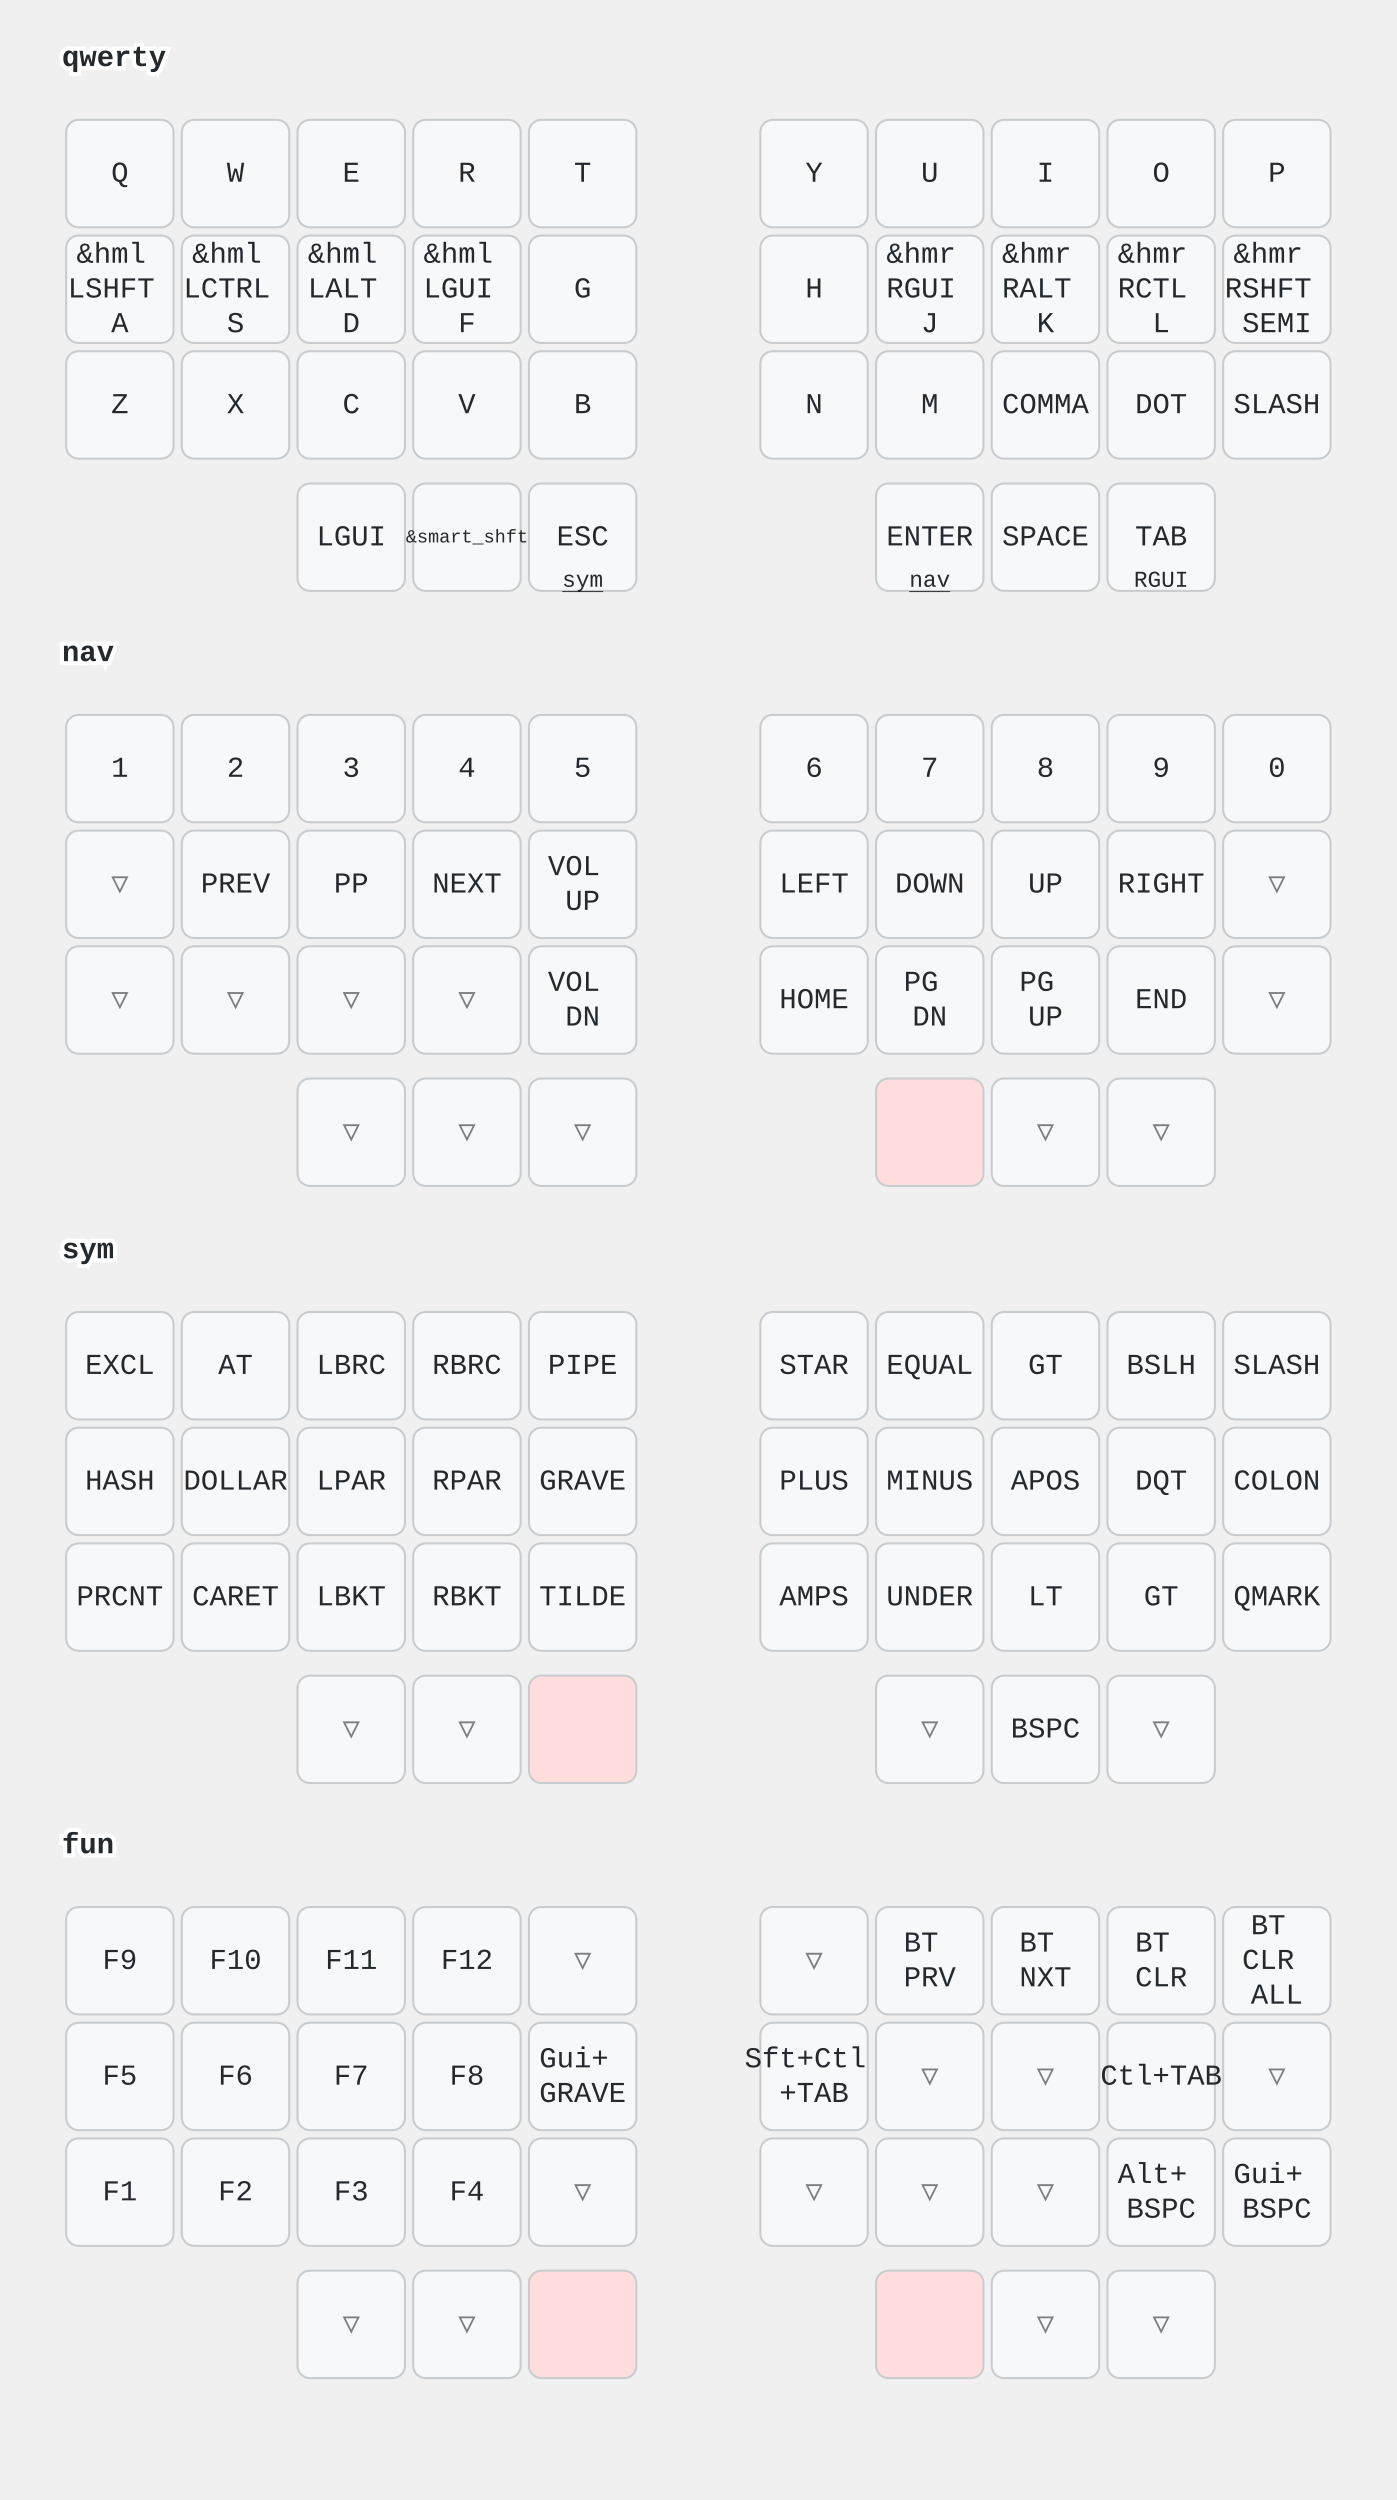
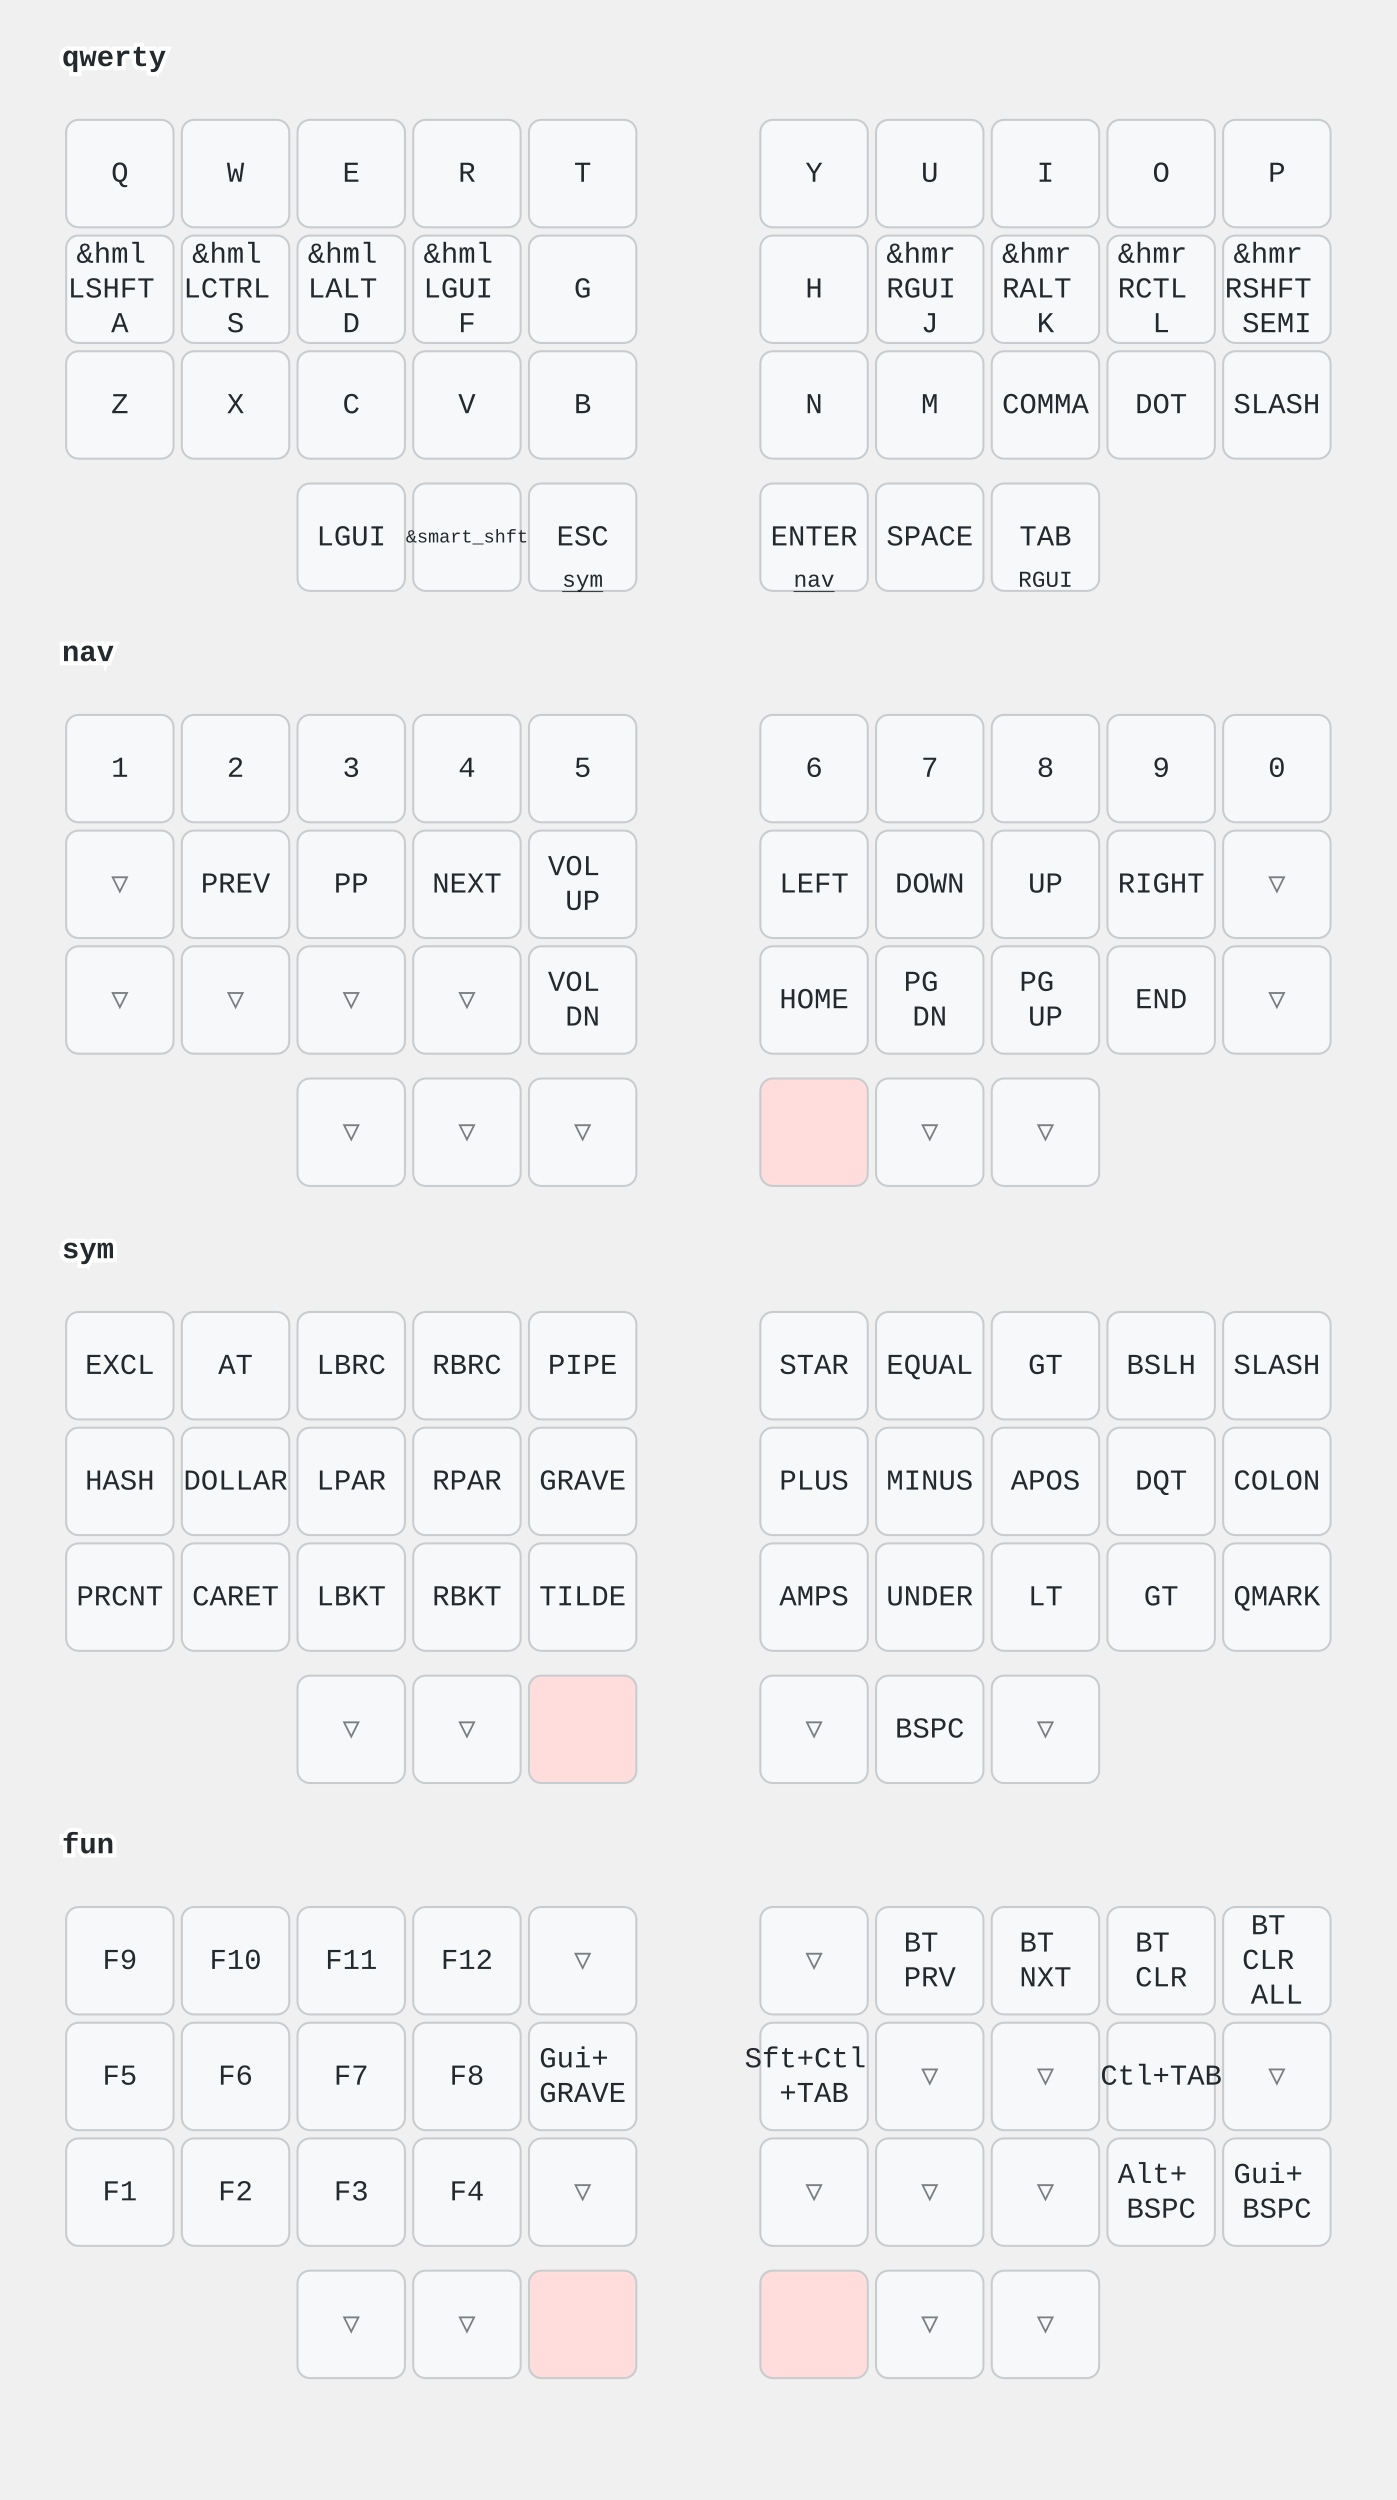
<svg xmlns="http://www.w3.org/2000/svg" width="676" height="1210" viewBox="0 0 676 1210" class="keymap">
  <style>/* inherit to force styles through use tags */
svg path {
    fill: inherit;
}

/* font and background color specifications */
svg.keymap {
    font-family: SFMono-Regular,Consolas,Liberation Mono,Menlo,monospace;
    font-size: 14px;
    font-kerning: normal;
    text-rendering: optimizeLegibility;
    fill: #24292e;
}

/* default key styling */
rect.key {
    fill: #f6f8fa;
}

rect.key, rect.combo {
    stroke: #c9cccf;
    stroke-width: 1;
}

/* default key side styling, only used is draw_key_sides is set */
rect.side {
    filter: brightness(90%);
}

/* color accent for combo boxes */
rect.combo, rect.combo-separate {
    fill: #cdf;
}

/* color accent for held keys */
rect.held, rect.combo.held {
    fill: #fdd;
}

/* color accent for ghost (optional) keys */
rect.ghost, rect.combo.ghost {
    stroke-dasharray: 4, 4;
    stroke-width: 2;
}

text {
    text-anchor: middle;
    dominant-baseline: middle;
}

/* styling for layer labels */
text.label {
    font-weight: bold;
    text-anchor: start;
    stroke: white;
    stroke-width: 4;
    paint-order: stroke;
}

/* styling for optional footer */
text.footer {
    text-anchor: end;
    dominant-baseline: auto;
    stroke: white;
    stroke-width: 4;
    paint-order: stroke;
}

/* styling for combo tap, and key non-tap label text */
text.combo, text.hold, text.shifted, text.left, text.right, text.tl, text.tr, text.bl, text.br {
    font-size: 11px;
}

text.hold, text.bl, text.br {
    text-anchor: middle;
    dominant-baseline: auto;
}

text.shifted, text.tl, text.tr {
    text-anchor: middle;
    dominant-baseline: hanging;
}

text.left, text.tl, text.bl {
    text-anchor: start;
}

text.right, text.tr, text.br {
    text-anchor: end;
}

text.layer-activator {
    text-decoration: underline;
}

/* styling for hold/shifted label text in combo box */
text.combo.hold, text.combo.shifted, text.combo.left, text.combo.right {
    font-size: 8px;
}

/* lighter symbol for transparent keys */
text.trans {
    fill: #7b7e81;
}

/* styling for combo dendrons */
path.combo {
    stroke-width: 1;
    stroke: gray;
    fill: none;
}

/* Start Tabler Icons Cleanup */
/* cannot use height/width with glyphs */
.icon-tabler &gt; path {
    fill: inherit;
    stroke: inherit;
    stroke-width: 2;
}
/* hide tabler's default box */
.icon-tabler &gt; path[stroke="none"][fill="none"] {
    visibility: hidden;
}
/* End Tabler Icons Cleanup */
</style>
  <g transform="translate(30, 0)" class="layer-qwerty">
    <text x="0" y="28" class="label" id="qwerty">qwerty</text>
    <g transform="translate(0, 56)">
      <g transform="translate(28, 28)" class="key keypos-0">
        <rect rx="6" ry="6" x="-26" y="-26" width="52" height="52" class="key" />
        <text x="0" y="0" class="key tap">Q</text>
      </g>
      <g transform="translate(84, 28)" class="key keypos-1">
        <rect rx="6" ry="6" x="-26" y="-26" width="52" height="52" class="key" />
        <text x="0" y="0" class="key tap">W</text>
      </g>
      <g transform="translate(140, 28)" class="key keypos-2">
        <rect rx="6" ry="6" x="-26" y="-26" width="52" height="52" class="key" />
        <text x="0" y="0" class="key tap">E</text>
      </g>
      <g transform="translate(196, 28)" class="key keypos-3">
        <rect rx="6" ry="6" x="-26" y="-26" width="52" height="52" class="key" />
        <text x="0" y="0" class="key tap">R</text>
      </g>
      <g transform="translate(252, 28)" class="key keypos-4">
        <rect rx="6" ry="6" x="-26" y="-26" width="52" height="52" class="key" />
        <text x="0" y="0" class="key tap">T</text>
      </g>
      <g transform="translate(364, 28)" class="key keypos-5">
        <rect rx="6" ry="6" x="-26" y="-26" width="52" height="52" class="key" />
        <text x="0" y="0" class="key tap">Y</text>
      </g>
      <g transform="translate(420, 28)" class="key keypos-6">
        <rect rx="6" ry="6" x="-26" y="-26" width="52" height="52" class="key" />
        <text x="0" y="0" class="key tap">U</text>
      </g>
      <g transform="translate(476, 28)" class="key keypos-7">
        <rect rx="6" ry="6" x="-26" y="-26" width="52" height="52" class="key" />
        <text x="0" y="0" class="key tap">I</text>
      </g>
      <g transform="translate(532, 28)" class="key keypos-8">
        <rect rx="6" ry="6" x="-26" y="-26" width="52" height="52" class="key" />
        <text x="0" y="0" class="key tap">O</text>
      </g>
      <g transform="translate(588, 28)" class="key keypos-9">
        <rect rx="6" ry="6" x="-26" y="-26" width="52" height="52" class="key" />
        <text x="0" y="0" class="key tap">P</text>
      </g>
      <g transform="translate(28, 84)" class="key keypos-10">
        <rect rx="6" ry="6" x="-26" y="-26" width="52" height="52" class="key" />
        <text x="0" y="0" class="key tap">
          <tspan x="0" dy="-1.2em">&amp;hml</tspan>
          <tspan x="0" dy="1.2em">LSHFT</tspan>
          <tspan x="0" dy="1.2em">A</tspan>
        </text>
      </g>
      <g transform="translate(84, 84)" class="key keypos-11">
        <rect rx="6" ry="6" x="-26" y="-26" width="52" height="52" class="key" />
        <text x="0" y="0" class="key tap">
          <tspan x="0" dy="-1.2em">&amp;hml</tspan>
          <tspan x="0" dy="1.2em">LCTRL</tspan>
          <tspan x="0" dy="1.2em">S</tspan>
        </text>
      </g>
      <g transform="translate(140, 84)" class="key keypos-12">
        <rect rx="6" ry="6" x="-26" y="-26" width="52" height="52" class="key" />
        <text x="0" y="0" class="key tap">
          <tspan x="0" dy="-1.2em">&amp;hml</tspan>
          <tspan x="0" dy="1.2em">LALT</tspan>
          <tspan x="0" dy="1.2em">D</tspan>
        </text>
      </g>
      <g transform="translate(196, 84)" class="key keypos-13">
        <rect rx="6" ry="6" x="-26" y="-26" width="52" height="52" class="key" />
        <text x="0" y="0" class="key tap">
          <tspan x="0" dy="-1.2em">&amp;hml</tspan>
          <tspan x="0" dy="1.2em">LGUI</tspan>
          <tspan x="0" dy="1.2em">F</tspan>
        </text>
      </g>
      <g transform="translate(252, 84)" class="key keypos-14">
        <rect rx="6" ry="6" x="-26" y="-26" width="52" height="52" class="key" />
        <text x="0" y="0" class="key tap">G</text>
      </g>
      <g transform="translate(364, 84)" class="key keypos-15">
        <rect rx="6" ry="6" x="-26" y="-26" width="52" height="52" class="key" />
        <text x="0" y="0" class="key tap">H</text>
      </g>
      <g transform="translate(420, 84)" class="key keypos-16">
        <rect rx="6" ry="6" x="-26" y="-26" width="52" height="52" class="key" />
        <text x="0" y="0" class="key tap">
          <tspan x="0" dy="-1.2em">&amp;hmr</tspan>
          <tspan x="0" dy="1.2em">RGUI</tspan>
          <tspan x="0" dy="1.2em">J</tspan>
        </text>
      </g>
      <g transform="translate(476, 84)" class="key keypos-17">
        <rect rx="6" ry="6" x="-26" y="-26" width="52" height="52" class="key" />
        <text x="0" y="0" class="key tap">
          <tspan x="0" dy="-1.2em">&amp;hmr</tspan>
          <tspan x="0" dy="1.2em">RALT</tspan>
          <tspan x="0" dy="1.2em">K</tspan>
        </text>
      </g>
      <g transform="translate(532, 84)" class="key keypos-18">
        <rect rx="6" ry="6" x="-26" y="-26" width="52" height="52" class="key" />
        <text x="0" y="0" class="key tap">
          <tspan x="0" dy="-1.2em">&amp;hmr</tspan>
          <tspan x="0" dy="1.2em">RCTL</tspan>
          <tspan x="0" dy="1.2em">L</tspan>
        </text>
      </g>
      <g transform="translate(588, 84)" class="key keypos-19">
        <rect rx="6" ry="6" x="-26" y="-26" width="52" height="52" class="key" />
        <text x="0" y="0" class="key tap">
          <tspan x="0" dy="-1.2em">&amp;hmr</tspan>
          <tspan x="0" dy="1.2em">RSHFT</tspan>
          <tspan x="0" dy="1.2em">SEMI</tspan>
        </text>
      </g>
      <g transform="translate(28, 140)" class="key keypos-20">
        <rect rx="6" ry="6" x="-26" y="-26" width="52" height="52" class="key" />
        <text x="0" y="0" class="key tap">Z</text>
      </g>
      <g transform="translate(84, 140)" class="key keypos-21">
        <rect rx="6" ry="6" x="-26" y="-26" width="52" height="52" class="key" />
        <text x="0" y="0" class="key tap">X</text>
      </g>
      <g transform="translate(140, 140)" class="key keypos-22">
        <rect rx="6" ry="6" x="-26" y="-26" width="52" height="52" class="key" />
        <text x="0" y="0" class="key tap">C</text>
      </g>
      <g transform="translate(196, 140)" class="key keypos-23">
        <rect rx="6" ry="6" x="-26" y="-26" width="52" height="52" class="key" />
        <text x="0" y="0" class="key tap">V</text>
      </g>
      <g transform="translate(252, 140)" class="key keypos-24">
        <rect rx="6" ry="6" x="-26" y="-26" width="52" height="52" class="key" />
        <text x="0" y="0" class="key tap">B</text>
      </g>
      <g transform="translate(364, 140)" class="key keypos-25">
        <rect rx="6" ry="6" x="-26" y="-26" width="52" height="52" class="key" />
        <text x="0" y="0" class="key tap">N</text>
      </g>
      <g transform="translate(420, 140)" class="key keypos-26">
        <rect rx="6" ry="6" x="-26" y="-26" width="52" height="52" class="key" />
        <text x="0" y="0" class="key tap">M</text>
      </g>
      <g transform="translate(476, 140)" class="key keypos-27">
        <rect rx="6" ry="6" x="-26" y="-26" width="52" height="52" class="key" />
        <text x="0" y="0" class="key tap">COMMA</text>
      </g>
      <g transform="translate(532, 140)" class="key keypos-28">
        <rect rx="6" ry="6" x="-26" y="-26" width="52" height="52" class="key" />
        <text x="0" y="0" class="key tap">DOT</text>
      </g>
      <g transform="translate(588, 140)" class="key keypos-29">
        <rect rx="6" ry="6" x="-26" y="-26" width="52" height="52" class="key" />
        <text x="0" y="0" class="key tap">SLASH</text>
      </g>
      <g transform="translate(140, 204)" class="key keypos-30">
        <rect rx="6" ry="6" x="-26" y="-26" width="52" height="52" class="key" />
        <text x="0" y="0" class="key tap">LGUI</text>
      </g>
      <g transform="translate(196, 204)" class="key keypos-31">
        <rect rx="6" ry="6" x="-26" y="-26" width="52" height="52" class="key" />
        <text x="0" y="0" class="key tap">
          <tspan style="font-size: 64%">&amp;smart_shft</tspan>
        </text>
      </g>
      <g transform="translate(252, 204)" class="key keypos-32">
        <rect rx="6" ry="6" x="-26" y="-26" width="52" height="52" class="key" />
        <text x="0" y="0" class="key tap">ESC</text>
        <a href="#sym">
          <text x="0" y="24" class="key hold layer-activator">sym</text>
        </a>
      </g>
-       <g transform="translate(420, 204)" class="key keypos-33">
+       <g transform="translate(364, 204)" class="key keypos-33">
        <rect rx="6" ry="6" x="-26" y="-26" width="52" height="52" class="key" />
        <text x="0" y="0" class="key tap">ENTER</text>
        <a href="#nav">
          <text x="0" y="24" class="key hold layer-activator">nav</text>
        </a>
      </g>
-       <g transform="translate(476, 204)" class="key keypos-34">
+       <g transform="translate(420, 204)" class="key keypos-34">
        <rect rx="6" ry="6" x="-26" y="-26" width="52" height="52" class="key" />
        <text x="0" y="0" class="key tap">SPACE</text>
      </g>
-       <g transform="translate(532, 204)" class="key keypos-35">
+       <g transform="translate(476, 204)" class="key keypos-35">
        <rect rx="6" ry="6" x="-26" y="-26" width="52" height="52" class="key" />
        <text x="0" y="0" class="key tap">TAB</text>
        <text x="0" y="24" class="key hold">RGUI</text>
      </g>
    </g>
  </g>
  <g transform="translate(30, 288)" class="layer-nav">
    <text x="0" y="28" class="label" id="nav">nav</text>
    <g transform="translate(0, 56)">
      <g transform="translate(28, 28)" class="key keypos-0">
        <rect rx="6" ry="6" x="-26" y="-26" width="52" height="52" class="key" />
        <text x="0" y="0" class="key tap">1</text>
      </g>
      <g transform="translate(84, 28)" class="key keypos-1">
        <rect rx="6" ry="6" x="-26" y="-26" width="52" height="52" class="key" />
        <text x="0" y="0" class="key tap">2</text>
      </g>
      <g transform="translate(140, 28)" class="key keypos-2">
        <rect rx="6" ry="6" x="-26" y="-26" width="52" height="52" class="key" />
        <text x="0" y="0" class="key tap">3</text>
      </g>
      <g transform="translate(196, 28)" class="key keypos-3">
        <rect rx="6" ry="6" x="-26" y="-26" width="52" height="52" class="key" />
        <text x="0" y="0" class="key tap">4</text>
      </g>
      <g transform="translate(252, 28)" class="key keypos-4">
        <rect rx="6" ry="6" x="-26" y="-26" width="52" height="52" class="key" />
        <text x="0" y="0" class="key tap">5</text>
      </g>
      <g transform="translate(364, 28)" class="key keypos-5">
        <rect rx="6" ry="6" x="-26" y="-26" width="52" height="52" class="key" />
        <text x="0" y="0" class="key tap">6</text>
      </g>
      <g transform="translate(420, 28)" class="key keypos-6">
        <rect rx="6" ry="6" x="-26" y="-26" width="52" height="52" class="key" />
        <text x="0" y="0" class="key tap">7</text>
      </g>
      <g transform="translate(476, 28)" class="key keypos-7">
        <rect rx="6" ry="6" x="-26" y="-26" width="52" height="52" class="key" />
        <text x="0" y="0" class="key tap">8</text>
      </g>
      <g transform="translate(532, 28)" class="key keypos-8">
        <rect rx="6" ry="6" x="-26" y="-26" width="52" height="52" class="key" />
        <text x="0" y="0" class="key tap">9</text>
      </g>
      <g transform="translate(588, 28)" class="key keypos-9">
        <rect rx="6" ry="6" x="-26" y="-26" width="52" height="52" class="key" />
        <text x="0" y="0" class="key tap">0</text>
      </g>
      <g transform="translate(28, 84)" class="key trans keypos-10">
        <rect rx="6" ry="6" x="-26" y="-26" width="52" height="52" class="key trans" />
        <text x="0" y="0" class="key trans tap">▽</text>
      </g>
      <g transform="translate(84, 84)" class="key keypos-11">
        <rect rx="6" ry="6" x="-26" y="-26" width="52" height="52" class="key" />
        <text x="0" y="0" class="key tap">PREV</text>
      </g>
      <g transform="translate(140, 84)" class="key keypos-12">
        <rect rx="6" ry="6" x="-26" y="-26" width="52" height="52" class="key" />
        <text x="0" y="0" class="key tap">PP</text>
      </g>
      <g transform="translate(196, 84)" class="key keypos-13">
        <rect rx="6" ry="6" x="-26" y="-26" width="52" height="52" class="key" />
        <text x="0" y="0" class="key tap">NEXT</text>
      </g>
      <g transform="translate(252, 84)" class="key keypos-14">
        <rect rx="6" ry="6" x="-26" y="-26" width="52" height="52" class="key" />
        <text x="0" y="0" class="key tap">
          <tspan x="0" dy="-0.6em">VOL</tspan>
          <tspan x="0" dy="1.2em">UP</tspan>
        </text>
      </g>
      <g transform="translate(364, 84)" class="key keypos-15">
        <rect rx="6" ry="6" x="-26" y="-26" width="52" height="52" class="key" />
        <text x="0" y="0" class="key tap">LEFT</text>
      </g>
      <g transform="translate(420, 84)" class="key keypos-16">
        <rect rx="6" ry="6" x="-26" y="-26" width="52" height="52" class="key" />
        <text x="0" y="0" class="key tap">DOWN</text>
      </g>
      <g transform="translate(476, 84)" class="key keypos-17">
        <rect rx="6" ry="6" x="-26" y="-26" width="52" height="52" class="key" />
        <text x="0" y="0" class="key tap">UP</text>
      </g>
      <g transform="translate(532, 84)" class="key keypos-18">
        <rect rx="6" ry="6" x="-26" y="-26" width="52" height="52" class="key" />
        <text x="0" y="0" class="key tap">RIGHT</text>
      </g>
      <g transform="translate(588, 84)" class="key trans keypos-19">
        <rect rx="6" ry="6" x="-26" y="-26" width="52" height="52" class="key trans" />
        <text x="0" y="0" class="key trans tap">▽</text>
      </g>
      <g transform="translate(28, 140)" class="key trans keypos-20">
        <rect rx="6" ry="6" x="-26" y="-26" width="52" height="52" class="key trans" />
        <text x="0" y="0" class="key trans tap">▽</text>
      </g>
      <g transform="translate(84, 140)" class="key trans keypos-21">
        <rect rx="6" ry="6" x="-26" y="-26" width="52" height="52" class="key trans" />
        <text x="0" y="0" class="key trans tap">▽</text>
      </g>
      <g transform="translate(140, 140)" class="key trans keypos-22">
        <rect rx="6" ry="6" x="-26" y="-26" width="52" height="52" class="key trans" />
        <text x="0" y="0" class="key trans tap">▽</text>
      </g>
      <g transform="translate(196, 140)" class="key trans keypos-23">
        <rect rx="6" ry="6" x="-26" y="-26" width="52" height="52" class="key trans" />
        <text x="0" y="0" class="key trans tap">▽</text>
      </g>
      <g transform="translate(252, 140)" class="key keypos-24">
        <rect rx="6" ry="6" x="-26" y="-26" width="52" height="52" class="key" />
        <text x="0" y="0" class="key tap">
          <tspan x="0" dy="-0.6em">VOL</tspan>
          <tspan x="0" dy="1.2em">DN</tspan>
        </text>
      </g>
      <g transform="translate(364, 140)" class="key keypos-25">
        <rect rx="6" ry="6" x="-26" y="-26" width="52" height="52" class="key" />
        <text x="0" y="0" class="key tap">HOME</text>
      </g>
      <g transform="translate(420, 140)" class="key keypos-26">
        <rect rx="6" ry="6" x="-26" y="-26" width="52" height="52" class="key" />
        <text x="0" y="0" class="key tap">
          <tspan x="0" dy="-0.6em">PG</tspan>
          <tspan x="0" dy="1.2em">DN</tspan>
        </text>
      </g>
      <g transform="translate(476, 140)" class="key keypos-27">
        <rect rx="6" ry="6" x="-26" y="-26" width="52" height="52" class="key" />
        <text x="0" y="0" class="key tap">
          <tspan x="0" dy="-0.6em">PG</tspan>
          <tspan x="0" dy="1.2em">UP</tspan>
        </text>
      </g>
      <g transform="translate(532, 140)" class="key keypos-28">
        <rect rx="6" ry="6" x="-26" y="-26" width="52" height="52" class="key" />
        <text x="0" y="0" class="key tap">END</text>
      </g>
      <g transform="translate(588, 140)" class="key trans keypos-29">
        <rect rx="6" ry="6" x="-26" y="-26" width="52" height="52" class="key trans" />
        <text x="0" y="0" class="key trans tap">▽</text>
      </g>
      <g transform="translate(140, 204)" class="key trans keypos-30">
        <rect rx="6" ry="6" x="-26" y="-26" width="52" height="52" class="key trans" />
        <text x="0" y="0" class="key trans tap">▽</text>
      </g>
      <g transform="translate(196, 204)" class="key trans keypos-31">
        <rect rx="6" ry="6" x="-26" y="-26" width="52" height="52" class="key trans" />
        <text x="0" y="0" class="key trans tap">▽</text>
      </g>
      <g transform="translate(252, 204)" class="key trans keypos-32">
        <rect rx="6" ry="6" x="-26" y="-26" width="52" height="52" class="key trans" />
        <text x="0" y="0" class="key trans tap">▽</text>
      </g>
-       <g transform="translate(420, 204)" class="key held keypos-33">
+       <g transform="translate(364, 204)" class="key held keypos-33">
        <rect rx="6" ry="6" x="-26" y="-26" width="52" height="52" class="key held" />
      </g>
-       <g transform="translate(476, 204)" class="key trans keypos-34">
-         <rect rx="6" ry="6" x="-26" y="-26" width="52" height="52" class="key trans" />
-         <text x="0" y="0" class="key trans tap">▽</text>
-       </g>
-       <g transform="translate(532, 204)" class="key trans keypos-35">
+       <g transform="translate(420, 204)" class="key trans keypos-34">
+         <rect rx="6" ry="6" x="-26" y="-26" width="52" height="52" class="key trans" />
+         <text x="0" y="0" class="key trans tap">▽</text>
+       </g>
+       <g transform="translate(476, 204)" class="key trans keypos-35">
        <rect rx="6" ry="6" x="-26" y="-26" width="52" height="52" class="key trans" />
        <text x="0" y="0" class="key trans tap">▽</text>
      </g>
    </g>
  </g>
  <g transform="translate(30, 577)" class="layer-sym">
    <text x="0" y="28" class="label" id="sym">sym</text>
    <g transform="translate(0, 56)">
      <g transform="translate(28, 28)" class="key keypos-0">
        <rect rx="6" ry="6" x="-26" y="-26" width="52" height="52" class="key" />
        <text x="0" y="0" class="key tap">EXCL</text>
      </g>
      <g transform="translate(84, 28)" class="key keypos-1">
        <rect rx="6" ry="6" x="-26" y="-26" width="52" height="52" class="key" />
        <text x="0" y="0" class="key tap">AT</text>
      </g>
      <g transform="translate(140, 28)" class="key keypos-2">
        <rect rx="6" ry="6" x="-26" y="-26" width="52" height="52" class="key" />
        <text x="0" y="0" class="key tap">LBRC</text>
      </g>
      <g transform="translate(196, 28)" class="key keypos-3">
        <rect rx="6" ry="6" x="-26" y="-26" width="52" height="52" class="key" />
        <text x="0" y="0" class="key tap">RBRC</text>
      </g>
      <g transform="translate(252, 28)" class="key keypos-4">
        <rect rx="6" ry="6" x="-26" y="-26" width="52" height="52" class="key" />
        <text x="0" y="0" class="key tap">PIPE</text>
      </g>
      <g transform="translate(364, 28)" class="key keypos-5">
        <rect rx="6" ry="6" x="-26" y="-26" width="52" height="52" class="key" />
        <text x="0" y="0" class="key tap">STAR</text>
      </g>
      <g transform="translate(420, 28)" class="key keypos-6">
        <rect rx="6" ry="6" x="-26" y="-26" width="52" height="52" class="key" />
        <text x="0" y="0" class="key tap">EQUAL</text>
      </g>
      <g transform="translate(476, 28)" class="key keypos-7">
        <rect rx="6" ry="6" x="-26" y="-26" width="52" height="52" class="key" />
        <text x="0" y="0" class="key tap">GT</text>
      </g>
      <g transform="translate(532, 28)" class="key keypos-8">
        <rect rx="6" ry="6" x="-26" y="-26" width="52" height="52" class="key" />
        <text x="0" y="0" class="key tap">BSLH</text>
      </g>
      <g transform="translate(588, 28)" class="key keypos-9">
        <rect rx="6" ry="6" x="-26" y="-26" width="52" height="52" class="key" />
        <text x="0" y="0" class="key tap">SLASH</text>
      </g>
      <g transform="translate(28, 84)" class="key keypos-10">
        <rect rx="6" ry="6" x="-26" y="-26" width="52" height="52" class="key" />
        <text x="0" y="0" class="key tap">HASH</text>
      </g>
      <g transform="translate(84, 84)" class="key keypos-11">
        <rect rx="6" ry="6" x="-26" y="-26" width="52" height="52" class="key" />
        <text x="0" y="0" class="key tap">DOLLAR</text>
      </g>
      <g transform="translate(140, 84)" class="key keypos-12">
        <rect rx="6" ry="6" x="-26" y="-26" width="52" height="52" class="key" />
        <text x="0" y="0" class="key tap">LPAR</text>
      </g>
      <g transform="translate(196, 84)" class="key keypos-13">
        <rect rx="6" ry="6" x="-26" y="-26" width="52" height="52" class="key" />
        <text x="0" y="0" class="key tap">RPAR</text>
      </g>
      <g transform="translate(252, 84)" class="key keypos-14">
        <rect rx="6" ry="6" x="-26" y="-26" width="52" height="52" class="key" />
        <text x="0" y="0" class="key tap">GRAVE</text>
      </g>
      <g transform="translate(364, 84)" class="key keypos-15">
        <rect rx="6" ry="6" x="-26" y="-26" width="52" height="52" class="key" />
        <text x="0" y="0" class="key tap">PLUS</text>
      </g>
      <g transform="translate(420, 84)" class="key keypos-16">
        <rect rx="6" ry="6" x="-26" y="-26" width="52" height="52" class="key" />
        <text x="0" y="0" class="key tap">MINUS</text>
      </g>
      <g transform="translate(476, 84)" class="key keypos-17">
        <rect rx="6" ry="6" x="-26" y="-26" width="52" height="52" class="key" />
        <text x="0" y="0" class="key tap">APOS</text>
      </g>
      <g transform="translate(532, 84)" class="key keypos-18">
        <rect rx="6" ry="6" x="-26" y="-26" width="52" height="52" class="key" />
        <text x="0" y="0" class="key tap">DQT</text>
      </g>
      <g transform="translate(588, 84)" class="key keypos-19">
        <rect rx="6" ry="6" x="-26" y="-26" width="52" height="52" class="key" />
        <text x="0" y="0" class="key tap">COLON</text>
      </g>
      <g transform="translate(28, 140)" class="key keypos-20">
        <rect rx="6" ry="6" x="-26" y="-26" width="52" height="52" class="key" />
        <text x="0" y="0" class="key tap">PRCNT</text>
      </g>
      <g transform="translate(84, 140)" class="key keypos-21">
        <rect rx="6" ry="6" x="-26" y="-26" width="52" height="52" class="key" />
        <text x="0" y="0" class="key tap">CARET</text>
      </g>
      <g transform="translate(140, 140)" class="key keypos-22">
        <rect rx="6" ry="6" x="-26" y="-26" width="52" height="52" class="key" />
        <text x="0" y="0" class="key tap">LBKT</text>
      </g>
      <g transform="translate(196, 140)" class="key keypos-23">
        <rect rx="6" ry="6" x="-26" y="-26" width="52" height="52" class="key" />
        <text x="0" y="0" class="key tap">RBKT</text>
      </g>
      <g transform="translate(252, 140)" class="key keypos-24">
        <rect rx="6" ry="6" x="-26" y="-26" width="52" height="52" class="key" />
        <text x="0" y="0" class="key tap">TILDE</text>
      </g>
      <g transform="translate(364, 140)" class="key keypos-25">
        <rect rx="6" ry="6" x="-26" y="-26" width="52" height="52" class="key" />
        <text x="0" y="0" class="key tap">AMPS</text>
      </g>
      <g transform="translate(420, 140)" class="key keypos-26">
        <rect rx="6" ry="6" x="-26" y="-26" width="52" height="52" class="key" />
        <text x="0" y="0" class="key tap">UNDER</text>
      </g>
      <g transform="translate(476, 140)" class="key keypos-27">
        <rect rx="6" ry="6" x="-26" y="-26" width="52" height="52" class="key" />
        <text x="0" y="0" class="key tap">LT</text>
      </g>
      <g transform="translate(532, 140)" class="key keypos-28">
        <rect rx="6" ry="6" x="-26" y="-26" width="52" height="52" class="key" />
        <text x="0" y="0" class="key tap">GT</text>
      </g>
      <g transform="translate(588, 140)" class="key keypos-29">
        <rect rx="6" ry="6" x="-26" y="-26" width="52" height="52" class="key" />
        <text x="0" y="0" class="key tap">QMARK</text>
      </g>
      <g transform="translate(140, 204)" class="key trans keypos-30">
        <rect rx="6" ry="6" x="-26" y="-26" width="52" height="52" class="key trans" />
        <text x="0" y="0" class="key trans tap">▽</text>
      </g>
      <g transform="translate(196, 204)" class="key trans keypos-31">
        <rect rx="6" ry="6" x="-26" y="-26" width="52" height="52" class="key trans" />
        <text x="0" y="0" class="key trans tap">▽</text>
      </g>
      <g transform="translate(252, 204)" class="key held keypos-32">
        <rect rx="6" ry="6" x="-26" y="-26" width="52" height="52" class="key held" />
      </g>
-       <g transform="translate(420, 204)" class="key trans keypos-33">
-         <rect rx="6" ry="6" x="-26" y="-26" width="52" height="52" class="key trans" />
-         <text x="0" y="0" class="key trans tap">▽</text>
-       </g>
-       <g transform="translate(476, 204)" class="key keypos-34">
+       <g transform="translate(364, 204)" class="key trans keypos-33">
+         <rect rx="6" ry="6" x="-26" y="-26" width="52" height="52" class="key trans" />
+         <text x="0" y="0" class="key trans tap">▽</text>
+       </g>
+       <g transform="translate(420, 204)" class="key keypos-34">
        <rect rx="6" ry="6" x="-26" y="-26" width="52" height="52" class="key" />
        <text x="0" y="0" class="key tap">BSPC</text>
      </g>
-       <g transform="translate(532, 204)" class="key trans keypos-35">
+       <g transform="translate(476, 204)" class="key trans keypos-35">
        <rect rx="6" ry="6" x="-26" y="-26" width="52" height="52" class="key trans" />
        <text x="0" y="0" class="key trans tap">▽</text>
      </g>
    </g>
  </g>
  <g transform="translate(30, 865)" class="layer-fun">
    <text x="0" y="28" class="label" id="fun">fun</text>
    <g transform="translate(0, 56)">
      <g transform="translate(28, 28)" class="key keypos-0">
        <rect rx="6" ry="6" x="-26" y="-26" width="52" height="52" class="key" />
        <text x="0" y="0" class="key tap">F9</text>
      </g>
      <g transform="translate(84, 28)" class="key keypos-1">
        <rect rx="6" ry="6" x="-26" y="-26" width="52" height="52" class="key" />
        <text x="0" y="0" class="key tap">F10</text>
      </g>
      <g transform="translate(140, 28)" class="key keypos-2">
        <rect rx="6" ry="6" x="-26" y="-26" width="52" height="52" class="key" />
        <text x="0" y="0" class="key tap">F11</text>
      </g>
      <g transform="translate(196, 28)" class="key keypos-3">
        <rect rx="6" ry="6" x="-26" y="-26" width="52" height="52" class="key" />
        <text x="0" y="0" class="key tap">F12</text>
      </g>
      <g transform="translate(252, 28)" class="key trans keypos-4">
        <rect rx="6" ry="6" x="-26" y="-26" width="52" height="52" class="key trans" />
        <text x="0" y="0" class="key trans tap">▽</text>
      </g>
      <g transform="translate(364, 28)" class="key trans keypos-5">
        <rect rx="6" ry="6" x="-26" y="-26" width="52" height="52" class="key trans" />
        <text x="0" y="0" class="key trans tap">▽</text>
      </g>
      <g transform="translate(420, 28)" class="key keypos-6">
        <rect rx="6" ry="6" x="-26" y="-26" width="52" height="52" class="key" />
        <text x="0" y="0" class="key tap">
          <tspan x="0" dy="-0.6em">BT</tspan>
          <tspan x="0" dy="1.2em">PRV</tspan>
        </text>
      </g>
      <g transform="translate(476, 28)" class="key keypos-7">
        <rect rx="6" ry="6" x="-26" y="-26" width="52" height="52" class="key" />
        <text x="0" y="0" class="key tap">
          <tspan x="0" dy="-0.6em">BT</tspan>
          <tspan x="0" dy="1.2em">NXT</tspan>
        </text>
      </g>
      <g transform="translate(532, 28)" class="key keypos-8">
        <rect rx="6" ry="6" x="-26" y="-26" width="52" height="52" class="key" />
        <text x="0" y="0" class="key tap">
          <tspan x="0" dy="-0.6em">BT</tspan>
          <tspan x="0" dy="1.2em">CLR</tspan>
        </text>
      </g>
      <g transform="translate(588, 28)" class="key keypos-9">
        <rect rx="6" ry="6" x="-26" y="-26" width="52" height="52" class="key" />
        <text x="0" y="0" class="key tap">
          <tspan x="0" dy="-1.2em">BT</tspan>
          <tspan x="0" dy="1.2em">CLR</tspan>
          <tspan x="0" dy="1.2em">ALL</tspan>
        </text>
      </g>
      <g transform="translate(28, 84)" class="key keypos-10">
        <rect rx="6" ry="6" x="-26" y="-26" width="52" height="52" class="key" />
        <text x="0" y="0" class="key tap">F5</text>
      </g>
      <g transform="translate(84, 84)" class="key keypos-11">
        <rect rx="6" ry="6" x="-26" y="-26" width="52" height="52" class="key" />
        <text x="0" y="0" class="key tap">F6</text>
      </g>
      <g transform="translate(140, 84)" class="key keypos-12">
        <rect rx="6" ry="6" x="-26" y="-26" width="52" height="52" class="key" />
        <text x="0" y="0" class="key tap">F7</text>
      </g>
      <g transform="translate(196, 84)" class="key keypos-13">
        <rect rx="6" ry="6" x="-26" y="-26" width="52" height="52" class="key" />
        <text x="0" y="0" class="key tap">F8</text>
      </g>
      <g transform="translate(252, 84)" class="key keypos-14">
        <rect rx="6" ry="6" x="-26" y="-26" width="52" height="52" class="key" />
        <text x="0" y="0" class="key tap">
          <tspan x="0" dy="-0.6em">Gui+</tspan>
          <tspan x="0" dy="1.2em">GRAVE</tspan>
        </text>
      </g>
      <g transform="translate(364, 84)" class="key keypos-15">
        <rect rx="6" ry="6" x="-26" y="-26" width="52" height="52" class="key" />
        <text x="0" y="0" class="key tap">
          <tspan x="0" dy="-0.6em">Sft+Ctl</tspan>
          <tspan x="0" dy="1.2em">+TAB</tspan>
        </text>
      </g>
      <g transform="translate(420, 84)" class="key trans keypos-16">
        <rect rx="6" ry="6" x="-26" y="-26" width="52" height="52" class="key trans" />
        <text x="0" y="0" class="key trans tap">▽</text>
      </g>
      <g transform="translate(476, 84)" class="key trans keypos-17">
        <rect rx="6" ry="6" x="-26" y="-26" width="52" height="52" class="key trans" />
        <text x="0" y="0" class="key trans tap">▽</text>
      </g>
      <g transform="translate(532, 84)" class="key keypos-18">
        <rect rx="6" ry="6" x="-26" y="-26" width="52" height="52" class="key" />
        <text x="0" y="0" class="key tap">Ctl+TAB</text>
      </g>
      <g transform="translate(588, 84)" class="key trans keypos-19">
        <rect rx="6" ry="6" x="-26" y="-26" width="52" height="52" class="key trans" />
        <text x="0" y="0" class="key trans tap">▽</text>
      </g>
      <g transform="translate(28, 140)" class="key keypos-20">
        <rect rx="6" ry="6" x="-26" y="-26" width="52" height="52" class="key" />
        <text x="0" y="0" class="key tap">F1</text>
      </g>
      <g transform="translate(84, 140)" class="key keypos-21">
        <rect rx="6" ry="6" x="-26" y="-26" width="52" height="52" class="key" />
        <text x="0" y="0" class="key tap">F2</text>
      </g>
      <g transform="translate(140, 140)" class="key keypos-22">
        <rect rx="6" ry="6" x="-26" y="-26" width="52" height="52" class="key" />
        <text x="0" y="0" class="key tap">F3</text>
      </g>
      <g transform="translate(196, 140)" class="key keypos-23">
        <rect rx="6" ry="6" x="-26" y="-26" width="52" height="52" class="key" />
        <text x="0" y="0" class="key tap">F4</text>
      </g>
      <g transform="translate(252, 140)" class="key trans keypos-24">
        <rect rx="6" ry="6" x="-26" y="-26" width="52" height="52" class="key trans" />
        <text x="0" y="0" class="key trans tap">▽</text>
      </g>
      <g transform="translate(364, 140)" class="key trans keypos-25">
        <rect rx="6" ry="6" x="-26" y="-26" width="52" height="52" class="key trans" />
        <text x="0" y="0" class="key trans tap">▽</text>
      </g>
      <g transform="translate(420, 140)" class="key trans keypos-26">
        <rect rx="6" ry="6" x="-26" y="-26" width="52" height="52" class="key trans" />
        <text x="0" y="0" class="key trans tap">▽</text>
      </g>
      <g transform="translate(476, 140)" class="key trans keypos-27">
        <rect rx="6" ry="6" x="-26" y="-26" width="52" height="52" class="key trans" />
        <text x="0" y="0" class="key trans tap">▽</text>
      </g>
      <g transform="translate(532, 140)" class="key keypos-28">
        <rect rx="6" ry="6" x="-26" y="-26" width="52" height="52" class="key" />
        <text x="0" y="0" class="key tap">
          <tspan x="0" dy="-0.6em">Alt+</tspan>
          <tspan x="0" dy="1.2em">BSPC</tspan>
        </text>
      </g>
      <g transform="translate(588, 140)" class="key keypos-29">
        <rect rx="6" ry="6" x="-26" y="-26" width="52" height="52" class="key" />
        <text x="0" y="0" class="key tap">
          <tspan x="0" dy="-0.6em">Gui+</tspan>
          <tspan x="0" dy="1.2em">BSPC</tspan>
        </text>
      </g>
      <g transform="translate(140, 204)" class="key trans keypos-30">
        <rect rx="6" ry="6" x="-26" y="-26" width="52" height="52" class="key trans" />
        <text x="0" y="0" class="key trans tap">▽</text>
      </g>
      <g transform="translate(196, 204)" class="key trans keypos-31">
        <rect rx="6" ry="6" x="-26" y="-26" width="52" height="52" class="key trans" />
        <text x="0" y="0" class="key trans tap">▽</text>
      </g>
      <g transform="translate(252, 204)" class="key held keypos-32">
        <rect rx="6" ry="6" x="-26" y="-26" width="52" height="52" class="key held" />
      </g>
-       <g transform="translate(420, 204)" class="key held keypos-33">
+       <g transform="translate(364, 204)" class="key held keypos-33">
        <rect rx="6" ry="6" x="-26" y="-26" width="52" height="52" class="key held" />
      </g>
-       <g transform="translate(476, 204)" class="key trans keypos-34">
-         <rect rx="6" ry="6" x="-26" y="-26" width="52" height="52" class="key trans" />
-         <text x="0" y="0" class="key trans tap">▽</text>
-       </g>
-       <g transform="translate(532, 204)" class="key trans keypos-35">
+       <g transform="translate(420, 204)" class="key trans keypos-34">
+         <rect rx="6" ry="6" x="-26" y="-26" width="52" height="52" class="key trans" />
+         <text x="0" y="0" class="key trans tap">▽</text>
+       </g>
+       <g transform="translate(476, 204)" class="key trans keypos-35">
        <rect rx="6" ry="6" x="-26" y="-26" width="52" height="52" class="key trans" />
        <text x="0" y="0" class="key trans tap">▽</text>
      </g>
    </g>
  </g>
</svg>
